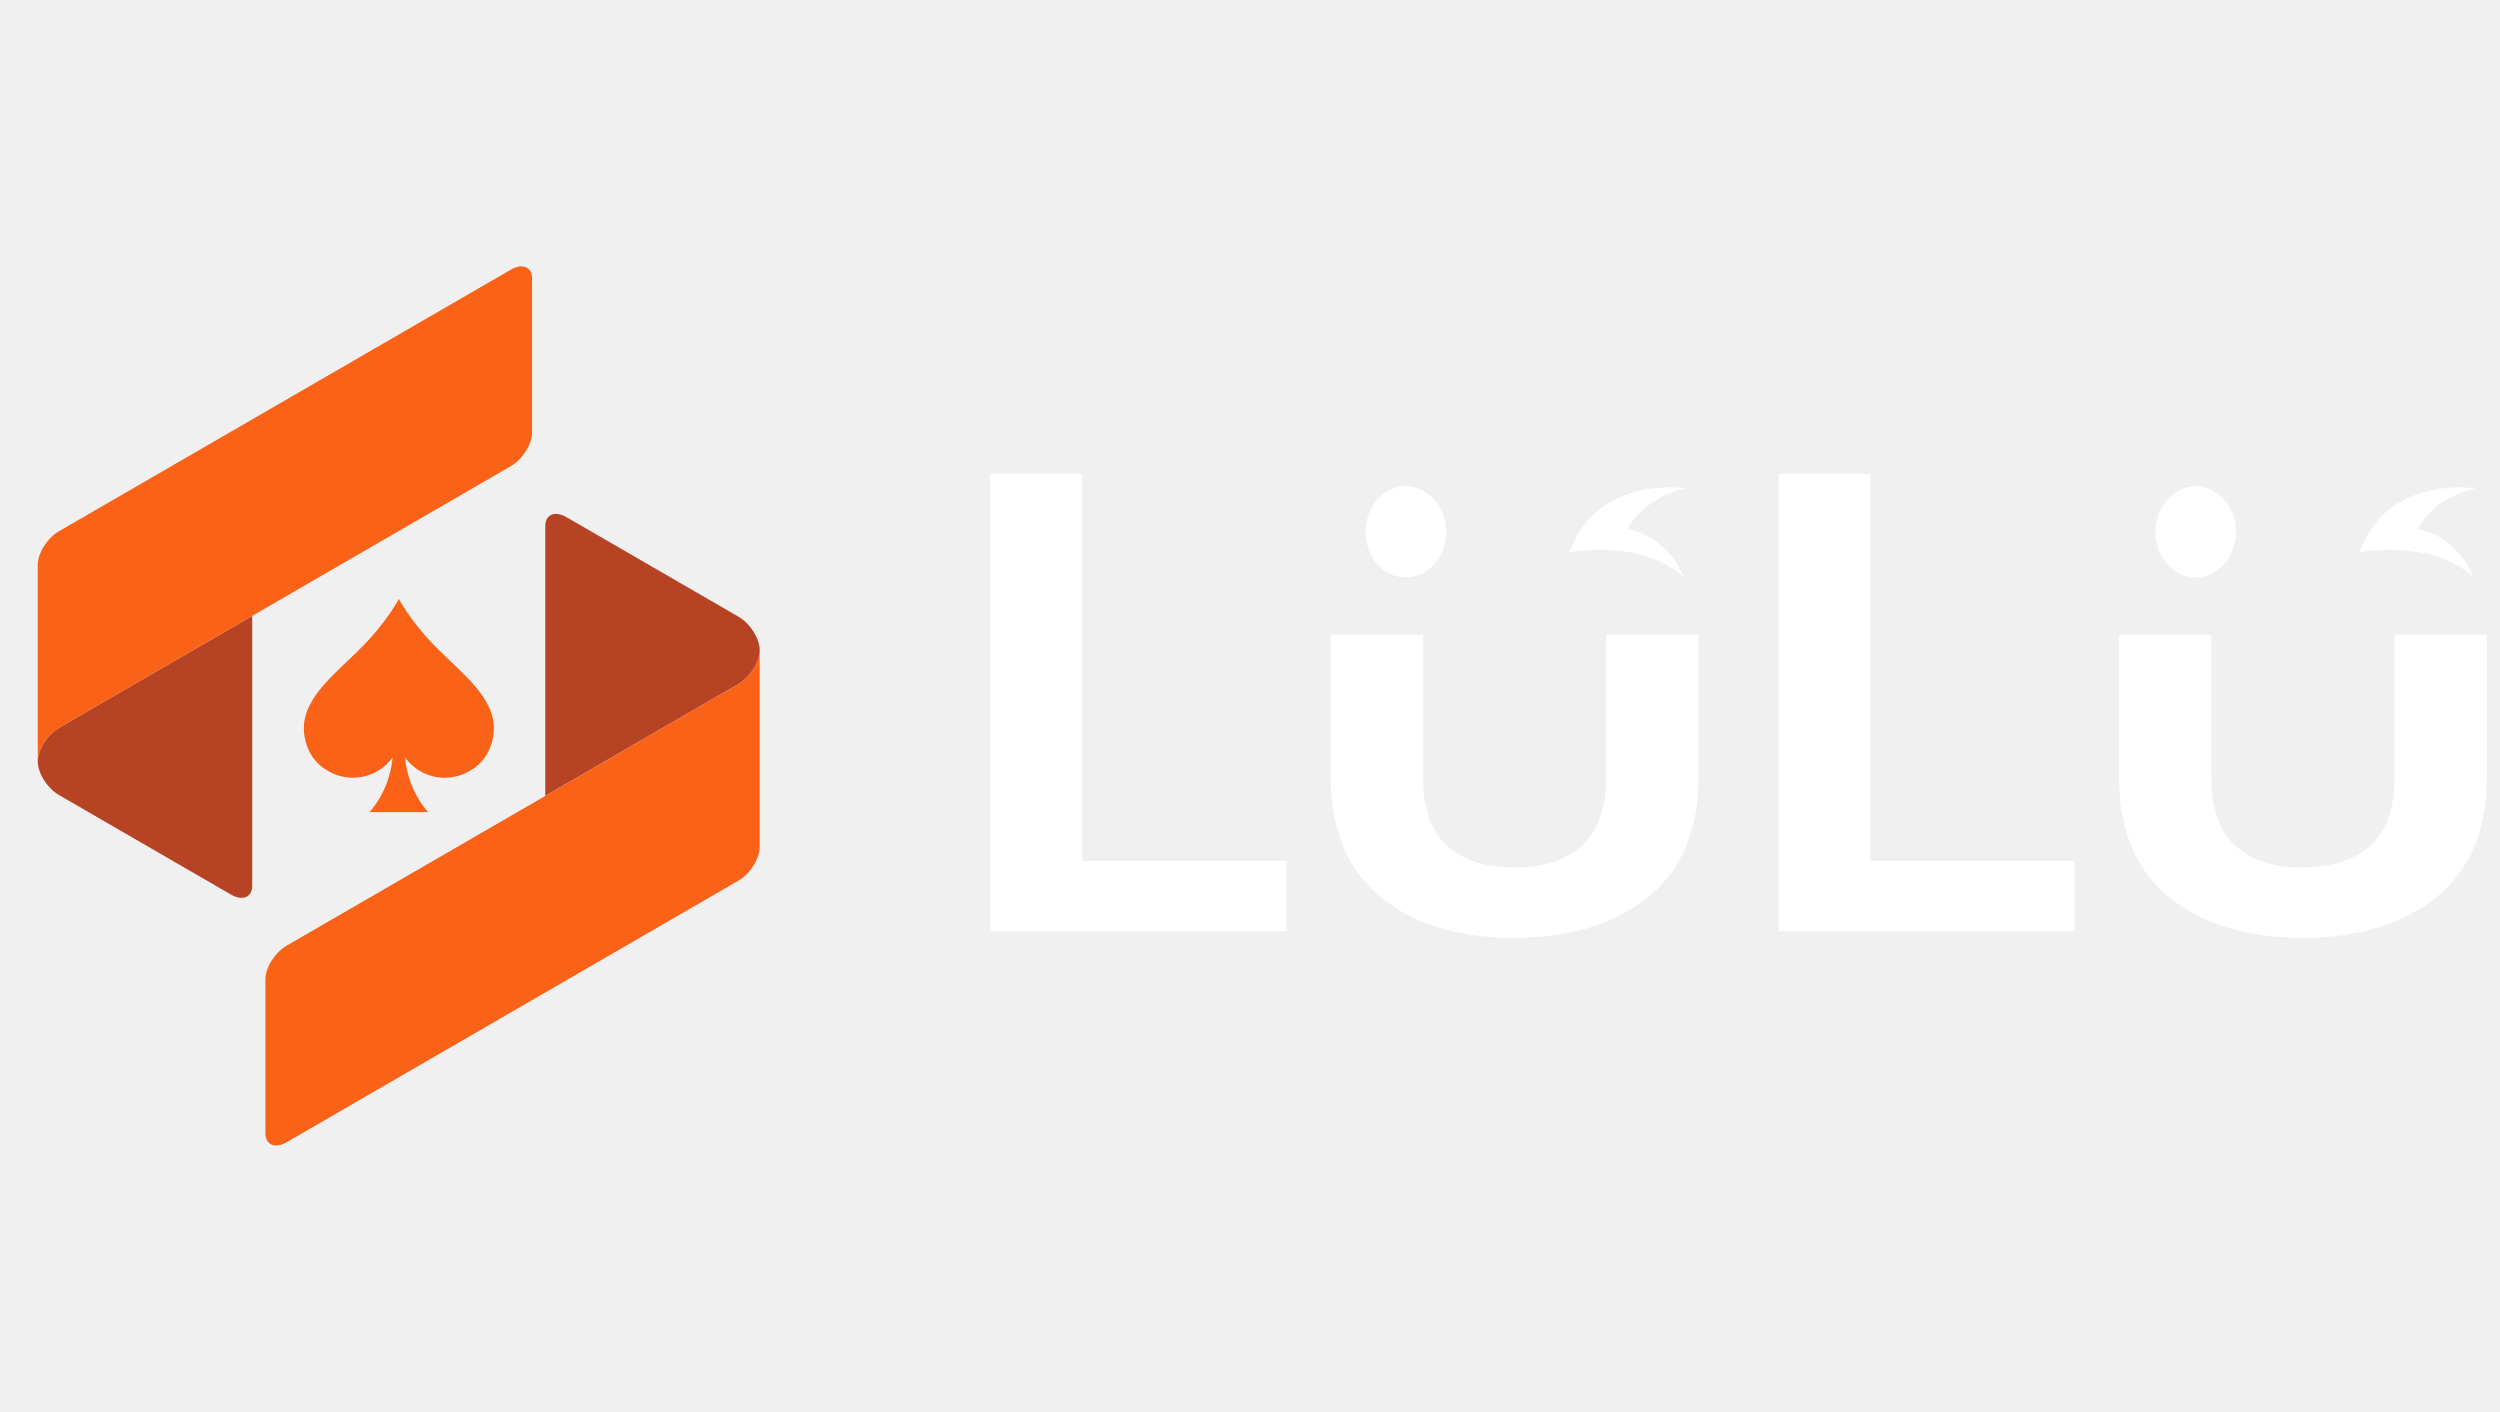
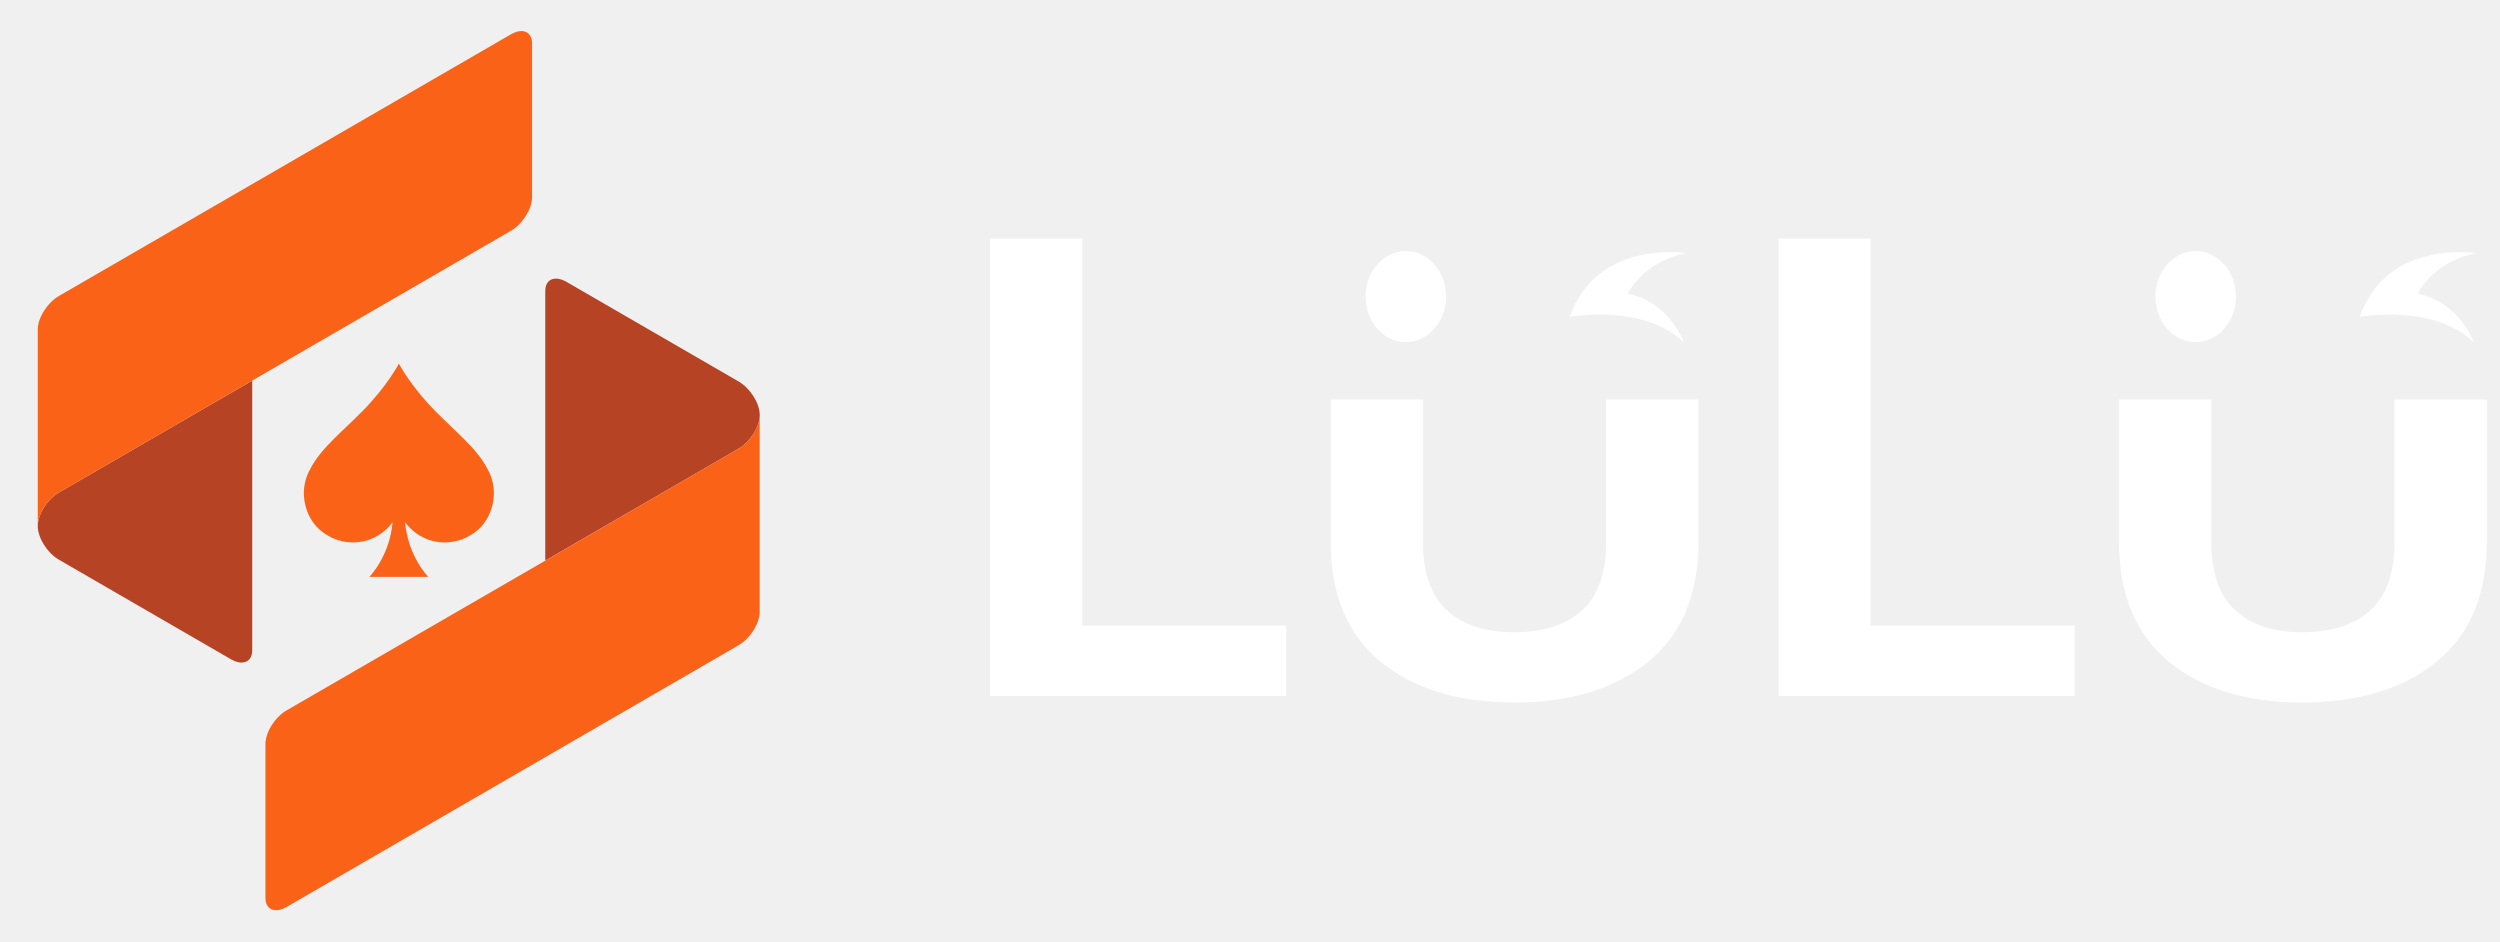
- <svg xmlns="http://www.w3.org/2000/svg" width="85" height="48" viewBox="0 0 85 48" fill="none">
-   <path d="M2.008 24.744C1.608 24.975 1.284 25.487 1.284 25.888C1.284 26.287 1.603 26.794 2 27.028L7.852 30.415C8.252 30.646 8.576 30.508 8.576 30.107V20.94L2.01 24.741L2.008 24.744Z" fill="#B74325" />
-   <path d="M17.371 9.167L2.008 18.06C1.608 18.292 1.284 18.804 1.284 19.205V25.888C1.284 25.487 1.608 24.975 2.008 24.743L8.574 20.94L17.366 15.85C17.766 15.618 18.09 15.107 18.09 14.705V9.474C18.09 9.076 17.768 8.938 17.371 9.167Z" fill="#F96217" />
-   <path d="M25.107 23.256C25.508 23.025 25.831 22.513 25.831 22.112C25.831 21.713 25.512 21.206 25.115 20.972L19.263 17.585C18.863 17.354 18.539 17.492 18.539 17.893V27.06L25.105 23.259L25.107 23.256Z" fill="#B74325" />
-   <path d="M25.108 23.257L18.542 27.06L9.749 32.15C9.349 32.382 9.025 32.894 9.025 33.295V38.528C9.025 38.927 9.347 39.065 9.745 38.836L25.105 29.942C25.505 29.711 25.829 29.199 25.829 28.798V22.114C25.829 22.516 25.505 23.028 25.105 23.259L25.108 23.257Z" fill="#F96217" />
-   <path d="M15.125 26.442C15.454 26.442 15.761 26.346 16.021 26.181C16.345 25.989 16.573 25.686 16.691 25.346C16.757 25.167 16.791 24.972 16.791 24.77C16.791 24.477 16.715 24.199 16.583 23.961C16.227 23.249 15.461 22.656 14.771 21.95C13.944 21.103 13.561 20.364 13.561 20.364C13.561 20.364 13.178 21.103 12.351 21.95C11.661 22.656 10.896 23.249 10.54 23.961C10.407 24.202 10.331 24.477 10.331 24.77C10.331 24.972 10.368 25.167 10.432 25.346C10.55 25.689 10.778 25.989 11.102 26.181C11.36 26.346 11.666 26.442 11.998 26.442C12.552 26.442 13.043 26.171 13.348 25.753C13.247 26.917 12.56 27.613 12.56 27.613H14.56C14.56 27.613 13.875 26.922 13.772 25.76C13.772 25.76 13.772 25.755 13.772 25.753C14.077 26.171 14.568 26.444 15.122 26.444L15.125 26.442Z" fill="#F96217" />
-   <path d="M48.38 26.43C48.38 27.478 48.652 28.25 49.194 28.748C49.737 29.245 50.476 29.496 51.474 29.496C52.471 29.496 53.244 29.245 53.791 28.748C54.336 28.25 54.609 27.477 54.609 26.43V21.581H57.747V26.43C57.747 28.209 57.181 29.565 56.046 30.494C54.91 31.423 53.371 31.886 51.474 31.886C49.576 31.886 48.063 31.422 46.935 30.494C45.808 29.565 45.244 28.211 45.244 26.43V21.581H48.38V26.43ZM75.184 26.43C75.184 27.477 75.455 28.25 75.998 28.748C76.541 29.245 77.28 29.495 78.277 29.496C79.275 29.496 80.048 29.245 80.595 28.748C81.139 28.25 81.413 27.478 81.413 26.43V21.581H84.551V26.43C84.551 28.209 83.985 29.565 82.85 30.494C81.714 31.422 80.175 31.886 78.277 31.886C76.38 31.886 74.866 31.422 73.739 30.494C72.612 29.565 72.048 28.211 72.048 26.43V21.581H75.184V26.43ZM36.795 29.271H43.732V31.664H33.67V16.114H36.795V29.271ZM63.6 29.271H70.537V31.664H60.475V16.114H63.6V29.271ZM53.37 18.772C54.305 16.127 57.316 16.606 57.316 16.606C55.822 16.931 55.344 17.985 55.344 17.985C56.765 18.276 57.242 19.613 57.251 19.64C55.873 18.31 53.37 18.772 53.37 18.772ZM80.228 18.772C81.163 16.127 84.174 16.606 84.174 16.606C82.679 16.931 82.201 17.985 82.201 17.985C83.622 18.276 84.099 19.613 84.108 19.64C82.731 18.31 80.228 18.772 80.228 18.772ZM47.798 16.535C48.556 16.535 49.167 17.229 49.167 18.084C49.167 18.94 48.553 19.633 47.798 19.633C47.042 19.633 46.429 18.94 46.429 18.084C46.429 17.228 47.042 16.535 47.798 16.535ZM74.653 16.535C75.409 16.535 76.022 17.228 76.022 18.084C76.022 18.94 75.409 19.633 74.653 19.633C73.898 19.633 73.284 18.94 73.284 18.084C73.284 17.229 73.898 16.535 74.653 16.535Z" fill="white" />
+ <svg xmlns="http://www.w3.org/2000/svg" width="85" height="32" viewBox="0 0 85 32" fill="none">
+   <path d="M2.008 16.743C1.608 16.975 1.284 17.487 1.284 17.888C1.284 18.287 1.603 18.794 2 19.028L7.852 22.415C8.252 22.646 8.576 22.508 8.576 22.107V12.94L2.01 16.741L2.008 16.743Z" fill="#B74325" />
+   <path d="M17.371 1.167L2.008 10.06C1.608 10.292 1.284 10.804 1.284 11.205V17.888C1.284 17.487 1.608 16.975 2.008 16.743L8.574 12.94L17.366 7.85C17.766 7.618 18.09 7.106 18.09 6.705V1.474C18.09 1.076 17.768 0.938 17.371 1.167Z" fill="#F96217" />
+   <path d="M25.107 15.257C25.508 15.025 25.831 14.513 25.831 14.112C25.831 13.713 25.512 13.206 25.115 12.972L19.263 9.585C18.863 9.354 18.539 9.492 18.539 9.893V19.06L25.105 15.259L25.107 15.257Z" fill="#B74325" />
+   <path d="M25.108 15.257L18.542 19.06L9.749 24.15C9.349 24.381 9.025 24.893 9.025 25.295V30.528C9.025 30.927 9.347 31.065 9.745 30.836L25.105 21.942C25.505 21.711 25.829 21.199 25.829 20.797V14.114C25.829 14.516 25.505 15.028 25.105 15.259L25.108 15.257Z" fill="#F96217" />
+   <path d="M15.125 18.442C15.454 18.442 15.761 18.346 16.021 18.181C16.345 17.989 16.573 17.686 16.691 17.346C16.757 17.167 16.792 16.972 16.792 16.77C16.792 16.477 16.716 16.199 16.583 15.961C16.227 15.249 15.461 14.656 14.772 13.95C13.944 13.103 13.562 12.364 13.562 12.364C13.562 12.364 13.179 13.103 12.351 13.95C11.662 14.656 10.896 15.249 10.54 15.961C10.407 16.202 10.331 16.477 10.331 16.77C10.331 16.972 10.368 17.167 10.432 17.346C10.55 17.689 10.778 17.989 11.102 18.181C11.36 18.346 11.667 18.442 11.998 18.442C12.553 18.442 13.044 18.171 13.348 17.753C13.247 18.917 12.56 19.613 12.56 19.613H14.56C14.56 19.613 13.876 18.922 13.773 17.76C13.773 17.76 13.773 17.755 13.773 17.753C14.077 18.171 14.568 18.444 15.123 18.444L15.125 18.442Z" fill="#F96217" />
+   <path d="M48.38 18.43C48.38 19.478 48.652 20.25 49.194 20.748C49.737 21.245 50.476 21.496 51.474 21.496C52.471 21.496 53.244 21.245 53.791 20.748C54.336 20.25 54.609 19.477 54.609 18.43V13.581H57.747V18.43C57.747 20.209 57.181 21.565 56.046 22.494C54.91 23.423 53.371 23.886 51.474 23.886C49.576 23.886 48.063 23.422 46.935 22.494C45.808 21.565 45.244 20.211 45.244 18.43V13.581H48.38V18.43ZM75.184 18.43C75.184 19.477 75.456 20.25 75.998 20.748C76.541 21.245 77.28 21.495 78.277 21.496C79.275 21.496 80.048 21.245 80.595 20.748C81.139 20.25 81.413 19.478 81.413 18.43V13.581H84.551V18.43C84.551 20.209 83.985 21.565 82.85 22.494C81.714 23.422 80.175 23.886 78.277 23.886C76.38 23.886 74.867 23.422 73.739 22.494C72.612 21.565 72.048 20.211 72.048 18.43V13.581H75.184V18.43ZM36.795 21.271H43.732V23.664H33.67V8.114H36.795V21.271ZM63.6 21.271H70.537V23.664H60.475V8.114H63.6V21.271ZM53.37 10.772C54.305 8.127 57.316 8.606 57.316 8.606C55.822 8.931 55.344 9.985 55.344 9.985C56.765 10.276 57.242 11.613 57.251 11.64C55.873 10.31 53.37 10.772 53.37 10.772ZM80.228 10.772C81.163 8.127 84.174 8.606 84.174 8.606C82.679 8.931 82.201 9.985 82.201 9.985C83.622 10.276 84.099 11.613 84.108 11.64C82.731 10.31 80.228 10.772 80.228 10.772ZM47.798 8.535C48.556 8.535 49.167 9.228 49.167 10.085C49.167 10.94 48.553 11.633 47.798 11.633C47.042 11.633 46.429 10.94 46.429 10.085C46.429 9.228 47.042 8.535 47.798 8.535ZM74.653 8.535C75.409 8.535 76.022 9.228 76.022 10.085C76.022 10.94 75.409 11.633 74.653 11.633C73.898 11.633 73.284 10.94 73.284 10.085C73.284 9.228 73.898 8.535 74.653 8.535Z" fill="white" />
</svg>
